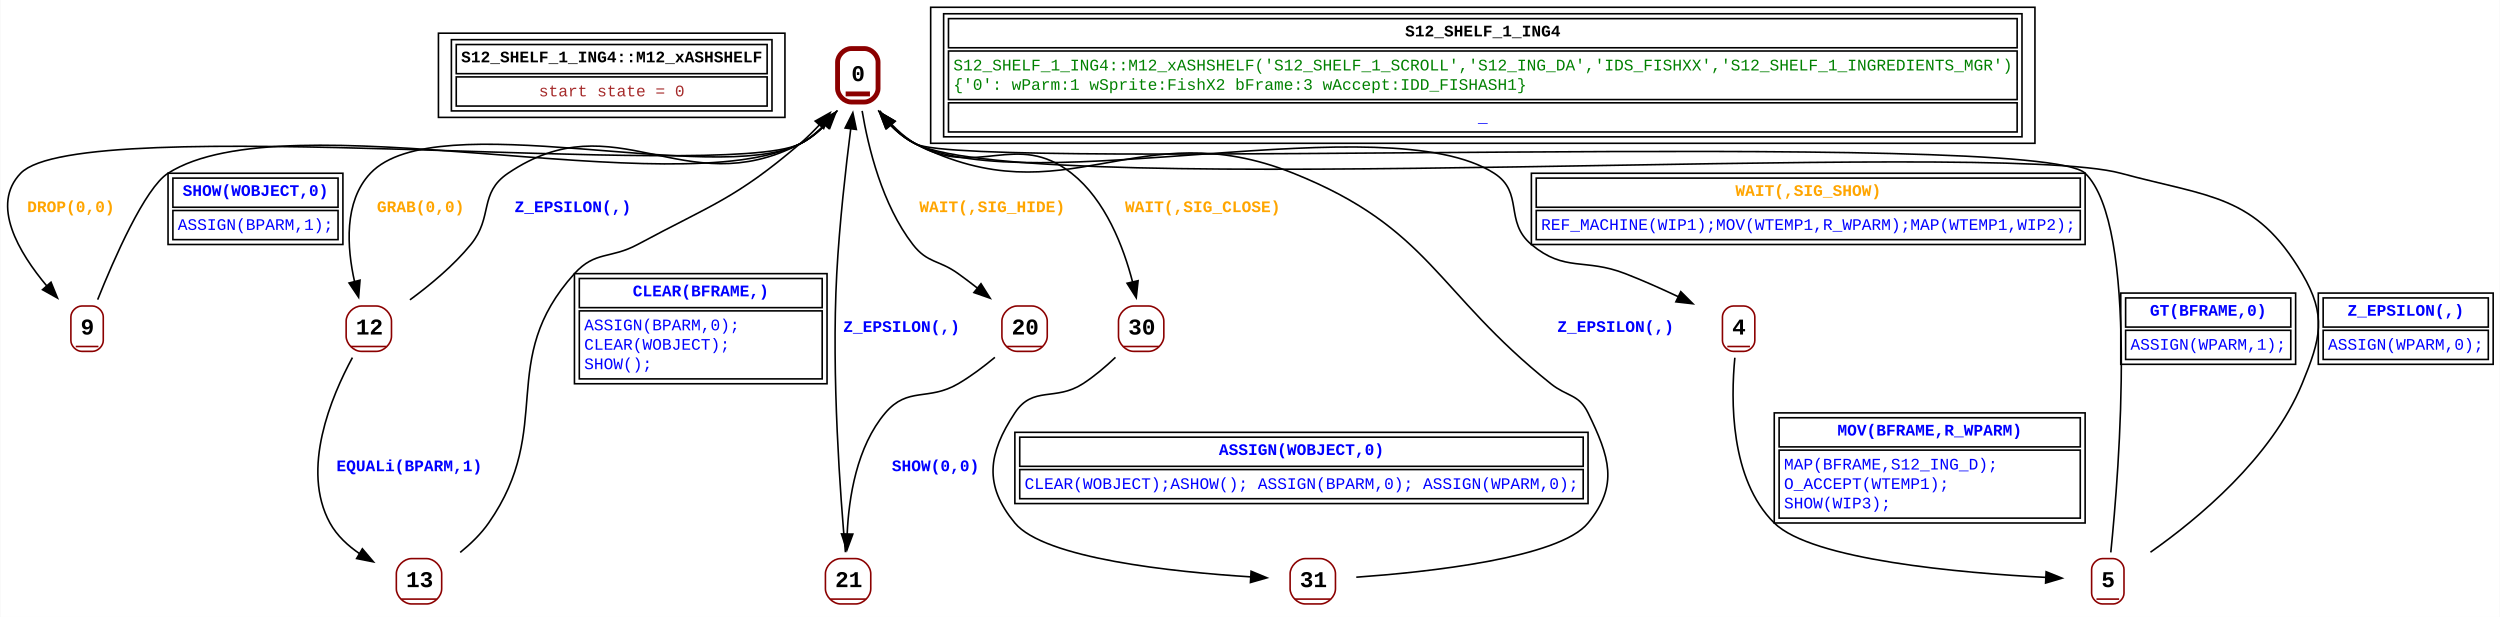
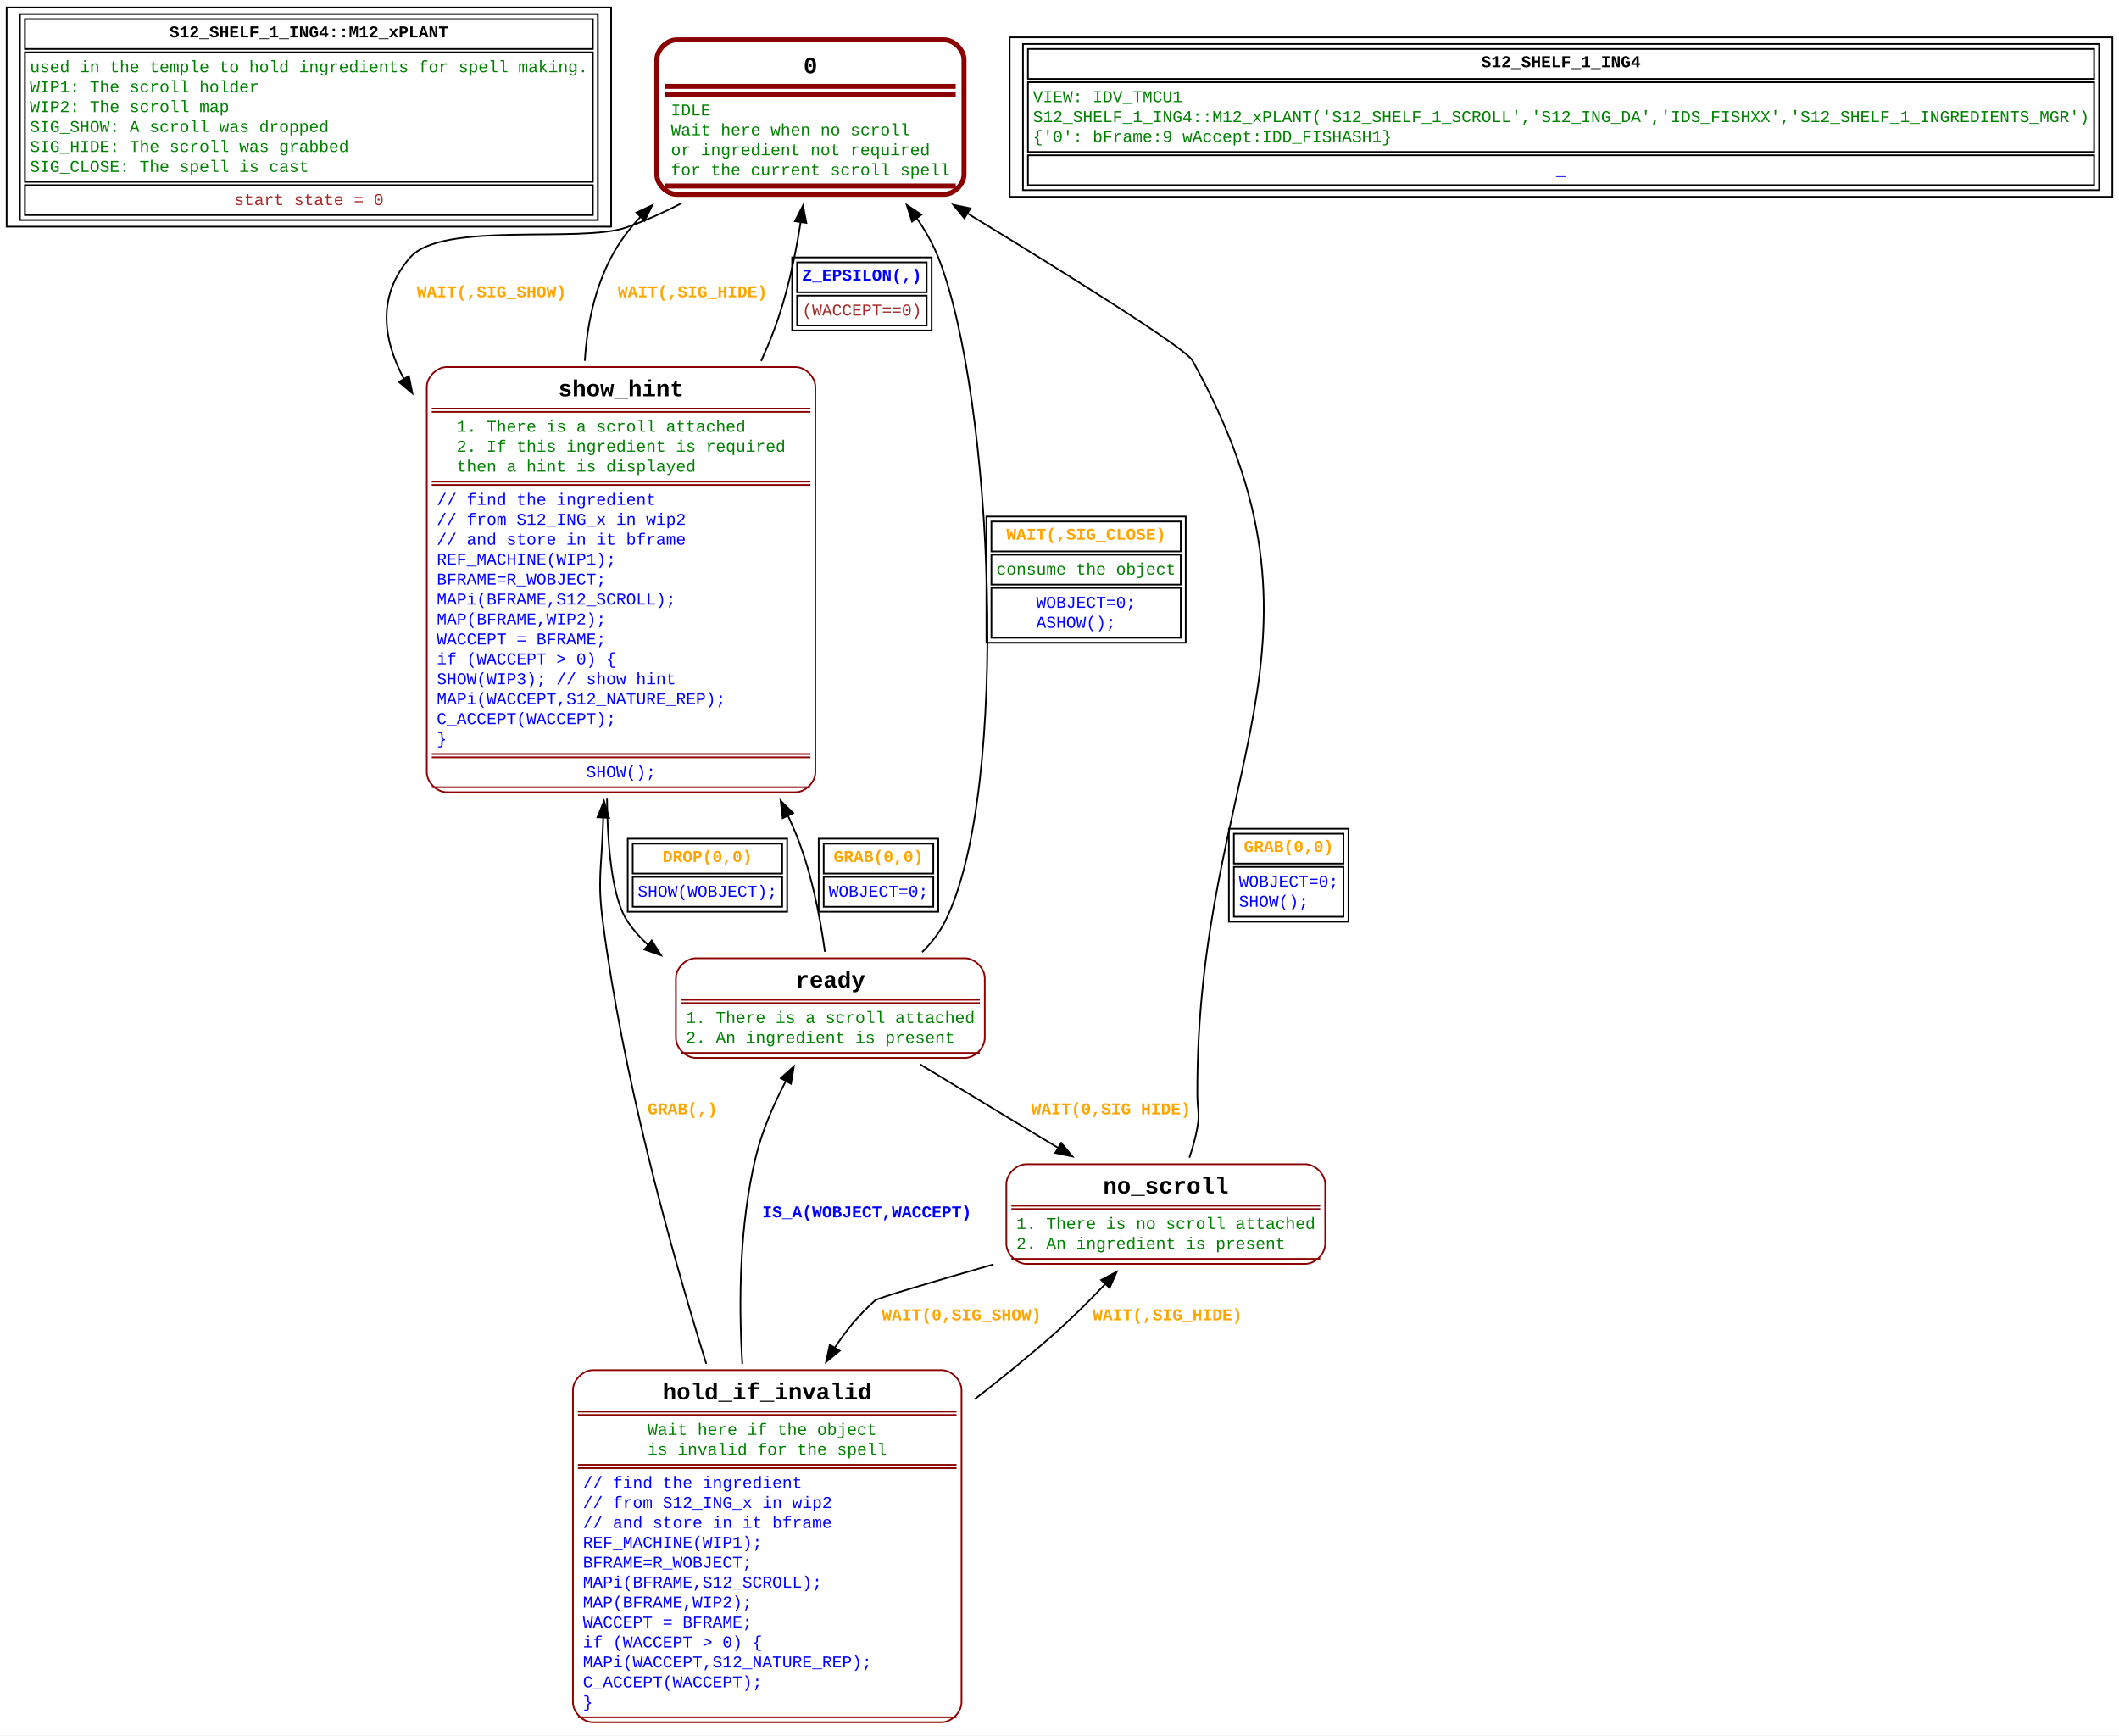
- <svg xmlns="http://www.w3.org/2000/svg" width="1544pt" height="381pt" viewBox="0.00 0.00 1543.56 381.00">
-   <g id="graph0" class="graph" transform="scale(1 1) rotate(0) translate(4 377)">
-     <polygon fill="white" stroke="none" points="-4,4 -4,-377 1539.56,-377 1539.56,4 -4,4" />
+ <svg xmlns="http://www.w3.org/2000/svg" width="1276pt" height="1045pt" viewBox="0.00 0.00 1276.00 1045.00">
+   <g id="graph0" class="graph" transform="scale(1 1) rotate(0) translate(4 1041)">
+     <polygon fill="white" stroke="none" points="-4,4 -4,-1041 1272,-1041 1272,4 -4,4" />
    <g id="node1" class="node">
-       <polygon fill="none" stroke="black" points="266.56,-304.5 266.56,-356.5 480.56,-356.5 480.56,-304.5 266.56,-304.5" />
-       <polygon fill="none" stroke="black" points="277.56,-331.5 277.56,-349.5 469.56,-349.5 469.56,-331.5 277.56,-331.5" />
-       <text text-anchor="start" x="280.56" y="-338.5" font-family="Courier New" font-weight="bold" font-size="10.00">S12_SHELF_1_ING4::M12_xASHSHELF</text>
-       <polygon fill="none" stroke="black" points="277.56,-311.5 277.56,-329.5 469.56,-329.5 469.56,-311.5 277.56,-311.5" />
-       <text text-anchor="start" x="328.56" y="-317.5" font-family="Courier New" font-size="10.00" fill="brown">start state = 0</text>
-       <polygon fill="none" stroke="black" points="274.56,-308.5 274.56,-352.5 472.56,-352.5 472.56,-308.5 274.56,-308.5" />
+       <polygon fill="none" stroke="black" points="0,-904.5 0,-1036.5 364,-1036.5 364,-904.5 0,-904.5" />
+       <polygon fill="none" stroke="black" points="11,-1011.5 11,-1029.5 353,-1029.5 353,-1011.5 11,-1011.5" />
+       <text text-anchor="start" x="97.99" y="-1018.5" font-family="Courier New" font-weight="bold" font-size="10.00">S12_SHELF_1_ING4::M12_xPLANT</text>
+       <polygon fill="none" stroke="black" points="11,-931.5 11,-1009.5 353,-1009.5 353,-931.5 11,-931.5" />
+       <text text-anchor="start" x="14" y="-997.5" font-family="Courier New" font-size="10.00" fill="green">used in the temple to hold ingredients for spell making.</text>
+       <text text-anchor="start" x="14" y="-985.5" font-family="Courier New" font-size="10.00" fill="green">WIP1: The scroll holder</text>
+       <text text-anchor="start" x="14" y="-973.5" font-family="Courier New" font-size="10.00" fill="green">WIP2: The scroll map</text>
+       <text text-anchor="start" x="14" y="-961.5" font-family="Courier New" font-size="10.00" fill="green">SIG_SHOW: A scroll was dropped</text>
+       <text text-anchor="start" x="14" y="-949.5" font-family="Courier New" font-size="10.00" fill="green">SIG_HIDE: The scroll was grabbed</text>
+       <text text-anchor="start" x="14" y="-937.5" font-family="Courier New" font-size="10.00" fill="green">SIG_CLOSE: The spell is cast</text>
+       <polygon fill="none" stroke="black" points="11,-911.5 11,-929.5 353,-929.5 353,-911.5 11,-911.5" />
+       <text text-anchor="start" x="136.99" y="-917.5" font-family="Courier New" font-size="10.00" fill="brown">start state = 0</text>
+       <polygon fill="none" stroke="black" points="8,-908.5 8,-1032.5 356,-1032.5 356,-908.5 8,-908.5" />
    </g>
    <g id="node2" class="node">
-       <polyline fill="none" stroke="darkred" stroke-width="3" points="518.06,-319 533.06,-319" />
-       <text text-anchor="start" x="521.56" y="-326.9" font-family="Courier New" font-weight="bold" font-size="14.00">0</text>
-       <path fill="none" stroke="darkred" stroke-width="3" d="M521.4,-314C521.4,-314 529.73,-314 529.73,-314 533.9,-314 538.06,-318.17 538.06,-322.33 538.06,-322.33 538.06,-338.67 538.06,-338.67 538.06,-342.83 533.9,-347 529.73,-347 529.73,-347 521.4,-347 521.4,-347 517.23,-347 513.06,-342.83 513.06,-338.67 513.06,-338.67 513.06,-322.33 513.06,-322.33 513.06,-318.17 517.23,-314 521.4,-314" />
+       <polyline fill="none" stroke="darkred" stroke-width="3" points="396.5,-989 571.5,-989" />
+       <text text-anchor="start" x="479.8" y="-996.9" font-family="Courier New" font-weight="bold" font-size="14.00">0</text>
+       <polyline fill="none" stroke="darkred" stroke-width="3" points="396.5,-929 571.5,-929" />
+       <polyline fill="none" stroke="darkred" stroke-width="3" points="571.5,-984 396.5,-984" />
+       <text text-anchor="start" x="400" y="-971.5" font-family="Courier New" font-size="10.00" fill="green">IDLE</text>
+       <text text-anchor="start" x="400" y="-959.5" font-family="Courier New" font-size="10.00" fill="green">Wait here when no scroll</text>
+       <text text-anchor="start" x="400" y="-947.5" font-family="Courier New" font-size="10.00" fill="green">or ingredient not required </text>
+       <text text-anchor="start" x="400" y="-935.5" font-family="Courier New" font-size="10.00" fill="green">for the current scroll spell</text>
+       <path fill="none" stroke="darkred" stroke-width="3" d="M403.5,-924C403.5,-924 564.5,-924 564.5,-924 570.5,-924 576.5,-930 576.5,-936 576.5,-936 576.5,-1005 576.5,-1005 576.5,-1011 570.5,-1017 564.5,-1017 564.5,-1017 403.5,-1017 403.5,-1017 397.5,-1017 391.5,-1011 391.5,-1005 391.5,-1005 391.5,-936 391.5,-936 391.5,-930 397.5,-924 403.5,-924" />
    </g>
    <g id="node3" class="node">
-       <polyline fill="none" stroke="darkred" points="42.56,-163 56.56,-163" />
-       <text text-anchor="start" x="45.56" y="-170.4" font-family="Courier New" font-weight="bold" font-size="14.00">9</text>
-       <path fill="none" stroke="darkred" d="M46.23,-160C46.23,-160 52.9,-160 52.9,-160 56.23,-160 59.56,-163.33 59.56,-166.67 59.56,-166.67 59.56,-181.33 59.56,-181.33 59.56,-184.67 56.23,-188 52.9,-188 52.9,-188 46.23,-188 46.23,-188 42.9,-188 39.56,-184.67 39.56,-181.33 39.56,-181.33 39.56,-166.67 39.56,-166.67 39.56,-163.33 42.9,-160 46.23,-160" />
+       <polyline fill="none" stroke="darkred" points="256,-795 484,-795" />
+       <text text-anchor="start" x="332.19" y="-802.4" font-family="Courier New" font-weight="bold" font-size="14.00">show_hint</text>
+       <polyline fill="none" stroke="darkred" points="256,-751 484,-751" />
+       <polyline fill="none" stroke="darkred" points="484,-793 256,-793" />
+       <text text-anchor="start" x="270.98" y="-781" font-family="Courier New" font-size="10.00" fill="green">1. There is a scroll attached</text>
+       <text text-anchor="start" x="270.98" y="-769" font-family="Courier New" font-size="10.00" fill="green">2. If this ingredient is required</text>
+       <text text-anchor="start" x="270.98" y="-757" font-family="Courier New" font-size="10.00" fill="green">   then a hint is displayed</text>
+       <polyline fill="none" stroke="darkred" points="256,-587 484,-587" />
+       <polyline fill="none" stroke="darkred" points="484,-749 256,-749" />
+       <text text-anchor="start" x="259" y="-737" font-family="Courier New" font-size="10.00" fill="blue">// find the ingredient</text>
+       <text text-anchor="start" x="259" y="-725" font-family="Courier New" font-size="10.00" fill="blue">// from S12_ING_x in wip2</text>
+       <text text-anchor="start" x="259" y="-713" font-family="Courier New" font-size="10.00" fill="blue">// and store in it bframe</text>
+       <text text-anchor="start" x="259" y="-701" font-family="Courier New" font-size="10.00" fill="blue">REF_MACHINE(WIP1);</text>
+       <text text-anchor="start" x="259" y="-689" font-family="Courier New" font-size="10.00" fill="blue">BFRAME=R_WOBJECT;</text>
+       <text text-anchor="start" x="259" y="-677" font-family="Courier New" font-size="10.00" fill="blue">MAPi(BFRAME,S12_SCROLL);</text>
+       <text text-anchor="start" x="259" y="-665" font-family="Courier New" font-size="10.00" fill="blue">MAP(BFRAME,WIP2);</text>
+       <text text-anchor="start" x="259" y="-653" font-family="Courier New" font-size="10.00" fill="blue">WACCEPT = BFRAME;</text>
+       <text text-anchor="start" x="259" y="-641" font-family="Courier New" font-size="10.00" fill="blue">if (WACCEPT &gt; 0) {</text>
+       <text text-anchor="start" x="259" y="-629" font-family="Courier New" font-size="10.00" fill="blue">        SHOW(WIP3); // show hint</text>
+       <text text-anchor="start" x="259" y="-617" font-family="Courier New" font-size="10.00" fill="blue">        MAPi(WACCEPT,S12_NATURE_REP);</text>
+       <text text-anchor="start" x="259" y="-605" font-family="Courier New" font-size="10.00" fill="blue">        C_ACCEPT(WACCEPT);</text>
+       <text text-anchor="start" x="259" y="-593" font-family="Courier New" font-size="10.00" fill="blue">}</text>
+       <polyline fill="none" stroke="darkred" points="256,-567 484,-567" />
+       <polyline fill="none" stroke="darkred" points="484,-585 256,-585" />
+       <text text-anchor="start" x="349" y="-573" font-family="Courier New" font-size="10.00" fill="blue">SHOW();</text>
+       <path fill="none" stroke="darkred" d="M265,-564C265,-564 475,-564 475,-564 481,-564 487,-570 487,-576 487,-576 487,-808 487,-808 487,-814 481,-820 475,-820 475,-820 265,-820 265,-820 259,-820 253,-814 253,-808 253,-808 253,-576 253,-576 253,-570 259,-564 265,-564" />
    </g>
    <g id="edge1" class="edge">
-       <path fill="none" stroke="black" d="M513.03,-308.83C507,-300.83 499.03,-292.53 489.56,-288 441.33,-264.89 45.67,-308.52 8.56,-270 -10.19,-250.53 7.28,-221.12 24.86,-200.18" />
-       <polygon fill="black" stroke="black" points="27.28,-202.73 31.29,-192.92 22.04,-198.08 27.28,-202.73" />
-       <text text-anchor="start" x="12.56" y="-246" font-family="Courier New" font-weight="bold" font-size="10.00" fill="orange">DROP(0,0)</text>
+       <path fill="none" stroke="black" d="M406.43,-918.62C395.52,-913 384.2,-907.9 373,-904 345.46,-894.4 262.16,-907.99 243,-886 223.38,-863.47 225.92,-837.72 239.4,-812.52" />
+       <polygon fill="black" stroke="black" points="242.24,-814.59 244.31,-804.2 236.21,-811.03 242.24,-814.59" />
+       <text text-anchor="start" x="247" y="-862" font-family="Courier New" font-weight="bold" font-size="10.00" fill="orange">WAIT(,SIG_SHOW)</text>
+     </g>
+     <g id="edge11" class="edge">
+       <path fill="none" stroke="black" d="M348.17,-823.75C349.47,-845.41 354.07,-866.98 364,-886 368.7,-895 374.87,-903.23 381.93,-910.71" />
+       <polygon fill="black" stroke="black" points="379.23,-912.97 388.82,-917.47 384.13,-907.97 379.23,-912.97" />
+       <text text-anchor="start" x="368" y="-862" font-family="Courier New" font-weight="bold" font-size="10.00" fill="orange">WAIT(,SIG_HIDE)</text>
+     </g>
+     <g id="edge12" class="edge">
+       <path fill="none" stroke="black" d="M454.34,-823.64C457.11,-829.75 459.69,-835.89 462,-842 469.82,-862.66 474.88,-886.25 478.15,-907.49" />
+       <polygon fill="black" stroke="black" points="474.65,-907.77 479.52,-917.18 481.58,-906.78 474.65,-907.77" />
+       <polygon fill="none" stroke="black" points="476,-865 476,-883 554,-883 554,-865 476,-865" />
+       <text text-anchor="start" x="479" y="-872" font-family="Courier New" font-weight="bold" font-size="10.00" fill="blue">Z_EPSILON(,)</text>
+       <polygon fill="none" stroke="black" points="476,-845 476,-863 554,-863 554,-845 476,-845" />
+       <text text-anchor="start" x="479" y="-851" font-family="Courier New" font-size="10.00" fill="brown">(WACCEPT==0)</text>
+       <polygon fill="none" stroke="black" points="473,-842 473,-886 557,-886 557,-842 473,-842" />
+     </g>
+     <g id="node5" class="node">
+       <polyline fill="none" stroke="darkred" points="406,-439 586,-439" />
+       <text text-anchor="start" x="475" y="-446.4" font-family="Courier New" font-weight="bold" font-size="14.00">ready</text>
+       <polyline fill="none" stroke="darkred" points="406,-407 586,-407" />
+       <polyline fill="none" stroke="darkred" points="586,-437 406,-437" />
+       <text text-anchor="start" x="409" y="-425" font-family="Courier New" font-size="10.00" fill="green">1. There is a scroll attached</text>
+       <text text-anchor="start" x="409" y="-413" font-family="Courier New" font-size="10.00" fill="green">2. An ingredient is present</text>
+       <path fill="none" stroke="darkred" d="M415,-404C415,-404 577,-404 577,-404 583,-404 589,-410 589,-416 589,-416 589,-452 589,-452 589,-458 583,-464 577,-464 577,-464 415,-464 415,-464 409,-464 403,-458 403,-452 403,-452 403,-416 403,-416 403,-410 409,-404 415,-404" />
+     </g>
+     <g id="edge10" class="edge">
+       <path fill="none" stroke="black" d="M361.51,-560.1C361.88,-528.03 365.07,-499.14 374,-486 377.55,-480.78 381.74,-476.09 386.41,-471.88" />
+       <polygon fill="black" stroke="black" points="388.45,-474.73 394.08,-465.76 384.08,-469.26 388.45,-474.73" />
+       <polygon fill="none" stroke="black" points="377,-515 377,-533 467,-533 467,-515 377,-515" />
+       <text text-anchor="start" x="395" y="-522" font-family="Courier New" font-weight="bold" font-size="10.00" fill="orange">DROP(0,0)</text>
+       <polygon fill="none" stroke="black" points="377,-495 377,-513 467,-513 467,-495 377,-495" />
+       <text text-anchor="start" x="380" y="-501" font-family="Courier New" font-size="10.00" fill="blue">SHOW(WOBJECT);</text>
+       <polygon fill="none" stroke="black" points="374,-492 374,-536 470,-536 470,-492 374,-492" />
    </g>
    <g id="node4" class="node">
-       <polyline fill="none" stroke="darkred" points="212.56,-163 234.56,-163" />
-       <text text-anchor="start" x="215.56" y="-170.4" font-family="Courier New" font-weight="bold" font-size="14.00">12</text>
-       <path fill="none" stroke="darkred" d="M218.9,-160C218.9,-160 228.23,-160 228.23,-160 232.9,-160 237.56,-164.67 237.56,-169.33 237.56,-169.33 237.56,-178.67 237.56,-178.67 237.56,-183.33 232.9,-188 228.23,-188 228.23,-188 218.9,-188 218.9,-188 214.23,-188 209.56,-183.33 209.56,-178.67 209.56,-178.67 209.56,-169.33 209.56,-169.33 209.56,-164.67 214.23,-160 218.9,-160" />
+       <polyline fill="none" stroke="darkred" points="344,-191 572,-191" />
+       <text text-anchor="start" x="394.99" y="-198.4" font-family="Courier New" font-weight="bold" font-size="14.00">hold_if_invalid</text>
+       <polyline fill="none" stroke="darkred" points="344,-159 572,-159" />
+       <polyline fill="none" stroke="darkred" points="572,-189 344,-189" />
+       <text text-anchor="start" x="385.99" y="-177" font-family="Courier New" font-size="10.00" fill="green">Wait here if the object</text>
+       <text text-anchor="start" x="385.99" y="-165" font-family="Courier New" font-size="10.00" fill="green">is invalid for the spell</text>
+       <polyline fill="none" stroke="darkred" points="344,-7 572,-7" />
+       <polyline fill="none" stroke="darkred" points="572,-157 344,-157" />
+       <text text-anchor="start" x="347" y="-145" font-family="Courier New" font-size="10.00" fill="blue">// find the ingredient</text>
+       <text text-anchor="start" x="347" y="-133" font-family="Courier New" font-size="10.00" fill="blue">// from S12_ING_x in wip2</text>
+       <text text-anchor="start" x="347" y="-121" font-family="Courier New" font-size="10.00" fill="blue">// and store in it bframe</text>
+       <text text-anchor="start" x="347" y="-109" font-family="Courier New" font-size="10.00" fill="blue">REF_MACHINE(WIP1);</text>
+       <text text-anchor="start" x="347" y="-97" font-family="Courier New" font-size="10.00" fill="blue">BFRAME=R_WOBJECT;</text>
+       <text text-anchor="start" x="347" y="-85" font-family="Courier New" font-size="10.00" fill="blue">MAPi(BFRAME,S12_SCROLL);</text>
+       <text text-anchor="start" x="347" y="-73" font-family="Courier New" font-size="10.00" fill="blue">MAP(BFRAME,WIP2);</text>
+       <text text-anchor="start" x="347" y="-61" font-family="Courier New" font-size="10.00" fill="blue">WACCEPT = BFRAME;</text>
+       <text text-anchor="start" x="347" y="-49" font-family="Courier New" font-size="10.00" fill="blue">if (WACCEPT &gt; 0) {</text>
+       <text text-anchor="start" x="347" y="-37" font-family="Courier New" font-size="10.00" fill="blue">        MAPi(WACCEPT,S12_NATURE_REP);</text>
+       <text text-anchor="start" x="347" y="-25" font-family="Courier New" font-size="10.00" fill="blue">        C_ACCEPT(WACCEPT);</text>
+       <text text-anchor="start" x="347" y="-13" font-family="Courier New" font-size="10.00" fill="blue">}</text>
+       <path fill="none" stroke="darkred" d="M353,-4C353,-4 563,-4 563,-4 569,-4 575,-10 575,-16 575,-16 575,-204 575,-204 575,-210 569,-216 563,-216 563,-216 353,-216 353,-216 347,-216 341,-210 341,-204 341,-204 341,-16 341,-16 341,-10 347,-4 353,-4" />
    </g>
    <g id="edge2" class="edge">
-       <path fill="none" stroke="black" d="M512.63,-308.53C506.63,-300.7 498.79,-292.59 489.56,-288 436.73,-261.69 265.09,-312.92 224.56,-270 208.03,-252.5 210.03,-224.07 214.8,-202.86" />
-       <polygon fill="black" stroke="black" points="218.13,-203.96 217.25,-193.41 211.35,-202.21 218.13,-203.96" />
-       <text text-anchor="start" x="228.56" y="-246" font-family="Courier New" font-weight="bold" font-size="10.00" fill="orange">GRAB(0,0)</text>
-     </g>
-     <g id="node5" class="node">
-       <polyline fill="none" stroke="darkred" points="1062.56,-163 1076.56,-163" />
-       <text text-anchor="start" x="1065.56" y="-170.4" font-family="Courier New" font-weight="bold" font-size="14.00">4</text>
-       <path fill="none" stroke="darkred" d="M1066.23,-160C1066.23,-160 1072.9,-160 1072.9,-160 1076.23,-160 1079.56,-163.33 1079.56,-166.67 1079.56,-166.67 1079.56,-181.33 1079.56,-181.33 1079.56,-184.67 1076.23,-188 1072.9,-188 1072.9,-188 1066.23,-188 1066.23,-188 1062.9,-188 1059.56,-184.67 1059.56,-181.33 1059.56,-181.33 1059.56,-166.67 1059.56,-166.67 1059.56,-163.33 1062.9,-160 1066.23,-160" />
+       <path fill="none" stroke="black" d="M421.28,-219.86C398.29,-293.92 370.85,-394.69 359,-486 355.8,-510.68 358.08,-517.13 359,-542 359.08,-544.24 359.17,-546.49 359.27,-548.76" />
+       <polygon fill="black" stroke="black" points="355.77,-548.87 359.73,-558.7 362.76,-548.55 355.77,-548.87" />
+       <text text-anchor="start" x="386" y="-370" font-family="Courier New" font-weight="bold" font-size="10.00" fill="orange">GRAB(,)</text>
    </g>
    <g id="edge3" class="edge">
-       <path fill="none" stroke="black" d="M538.13,-308.89C544.16,-300.9 552.13,-292.59 561.56,-288 632.98,-253.21 851.68,-312.85 918.56,-270 937.14,-258.1 924.62,-240.13 941.56,-226 962.29,-208.72 974.41,-217.78 999.56,-208 1010.46,-203.77 1022.03,-198.6 1032.57,-193.62" />
-       <polygon fill="black" stroke="black" points="1033.83,-196.89 1041.33,-189.4 1030.8,-190.59 1033.83,-196.89" />
-       <polygon fill="none" stroke="black" points="944.56,-249 944.56,-267 1280.56,-267 1280.56,-249 944.56,-249" />
-       <text text-anchor="start" x="1067.56" y="-256" font-family="Courier New" font-weight="bold" font-size="10.00" fill="orange">WAIT(,SIG_SHOW)</text>
-       <polygon fill="none" stroke="black" points="944.56,-229 944.56,-247 1280.56,-247 1280.56,-229 944.56,-229" />
-       <text text-anchor="start" x="947.56" y="-235" font-family="Courier New" font-size="10.00" fill="blue">REF_MACHINE(WIP1);MOV(WTEMP1,R_WPARM);MAP(WTEMP1,WIP2);</text>
-       <polygon fill="none" stroke="black" points="941.56,-226 941.56,-270 1283.56,-270 1283.56,-226 941.56,-226" />
+       <path fill="none" stroke="black" d="M443,-219.79C440.61,-259.36 441.5,-304.14 451,-344 454.78,-359.86 461.87,-376.09 469.32,-390.27" />
+       <polygon fill="black" stroke="black" points="466.16,-391.79 474.03,-398.88 472.3,-388.43 466.16,-391.79" />
+       <text text-anchor="start" x="455" y="-308" font-family="Courier New" font-weight="bold" font-size="10.00" fill="blue">IS_A(WOBJECT,WACCEPT)</text>
    </g>
    <g id="node6" class="node">
-       <polyline fill="none" stroke="darkred" points="617.56,-163 639.56,-163" />
-       <text text-anchor="start" x="620.56" y="-170.4" font-family="Courier New" font-weight="bold" font-size="14.00">20</text>
-       <path fill="none" stroke="darkred" d="M623.9,-160C623.9,-160 633.23,-160 633.23,-160 637.9,-160 642.56,-164.67 642.56,-169.33 642.56,-169.33 642.56,-178.67 642.56,-178.67 642.56,-183.33 637.9,-188 633.23,-188 633.23,-188 623.9,-188 623.9,-188 619.23,-188 614.56,-183.33 614.56,-178.67 614.56,-178.67 614.56,-169.33 614.56,-169.33 614.56,-164.67 619.23,-160 623.9,-160" />
+       <polyline fill="none" stroke="darkred" points="605,-315 791,-315" />
+       <text text-anchor="start" x="660.19" y="-322.4" font-family="Courier New" font-weight="bold" font-size="14.00">no_scroll</text>
+       <polyline fill="none" stroke="darkred" points="605,-283 791,-283" />
+       <polyline fill="none" stroke="darkred" points="791,-313 605,-313" />
+       <text text-anchor="start" x="608" y="-301" font-family="Courier New" font-size="10.00" fill="green">1. There is no scroll attached</text>
+       <text text-anchor="start" x="608" y="-289" font-family="Courier New" font-size="10.00" fill="green">2. An ingredient is present</text>
+       <path fill="none" stroke="darkred" d="M614,-280C614,-280 782,-280 782,-280 788,-280 794,-286 794,-292 794,-292 794,-328 794,-328 794,-334 788,-340 782,-340 782,-340 614,-340 614,-340 608,-340 602,-334 602,-328 602,-328 602,-292 602,-292 602,-286 608,-280 614,-280" />
    </g>
    <g id="edge4" class="edge">
-       <path fill="none" stroke="black" d="M528.23,-308.51C531.97,-286.11 540.59,-250.53 559.56,-226 568.62,-214.3 575.56,-216.65 587.56,-208 591.48,-205.18 595.53,-202.11 599.49,-199.02" />
-       <polygon fill="black" stroke="black" points="601.63,-201.79 607.28,-192.83 597.27,-196.32 601.63,-201.79" />
-       <text text-anchor="start" x="563.56" y="-246" font-family="Courier New" font-weight="bold" font-size="10.00" fill="orange">WAIT(,SIG_HIDE)</text>
+       <path fill="none" stroke="black" d="M583,-198.54C599.51,-211.32 615.92,-224.68 631,-238 641.42,-247.21 652.04,-257.8 661.66,-267.95" />
+       <polygon fill="black" stroke="black" points="659.07,-270.31 668.45,-275.23 664.19,-265.53 659.07,-270.31" />
+       <text text-anchor="start" x="654" y="-246" font-family="Courier New" font-weight="bold" font-size="10.00" fill="orange">WAIT(,SIG_HIDE)</text>
+     </g>
+     <g id="edge9" class="edge">
+       <path fill="none" stroke="black" d="M551.29,-467.69C556.78,-473.11 561.58,-479.22 565,-486 605.03,-565.37 593.83,-803.39 561,-886 557.72,-894.25 553.22,-902.17 548.02,-909.64" />
+       <polygon fill="black" stroke="black" points="545.23,-907.53 542.01,-917.63 550.82,-911.74 545.23,-907.53" />
+       <polygon fill="none" stroke="black" points="593,-709 593,-727 707,-727 707,-709 593,-709" />
+       <text text-anchor="start" x="601.99" y="-716" font-family="Courier New" font-weight="bold" font-size="10.00" fill="orange">WAIT(,SIG_CLOSE)</text>
+       <polygon fill="none" stroke="black" points="593,-689 593,-707 707,-707 707,-689 593,-689" />
+       <text text-anchor="start" x="596" y="-695" font-family="Courier New" font-size="10.00" fill="green">consume the object</text>
+       <polygon fill="none" stroke="black" points="593,-657 593,-687 707,-687 707,-657 593,-657" />
+       <text text-anchor="start" x="620" y="-675" font-family="Courier New" font-size="10.00" fill="blue">WOBJECT=0;</text>
+       <text text-anchor="start" x="620" y="-663" font-family="Courier New" font-size="10.00" fill="blue">ASHOW();</text>
+       <polygon fill="none" stroke="black" points="590,-654 590,-730 710,-730 710,-654 590,-654" />
+     </g>
+     <g id="edge7" class="edge">
+       <path fill="none" stroke="black" d="M492.75,-467.87C489.76,-489.59 484.19,-518.31 474,-542 472.86,-544.66 471.66,-547.33 470.42,-549.99" />
+       <polygon fill="black" stroke="black" points="467.32,-548.35 466.07,-558.87 473.61,-551.43 467.32,-548.35" />
+       <polygon fill="none" stroke="black" points="492,-515 492,-533 558,-533 558,-515 492,-515" />
+       <text text-anchor="start" x="498" y="-522" font-family="Courier New" font-weight="bold" font-size="10.00" fill="orange">GRAB(0,0)</text>
+       <polygon fill="none" stroke="black" points="492,-495 492,-513 558,-513 558,-495 492,-495" />
+       <text text-anchor="start" x="495" y="-501" font-family="Courier New" font-size="10.00" fill="blue">WOBJECT=0;</text>
+       <polygon fill="none" stroke="black" points="489,-492 489,-536 561,-536 561,-492 489,-492" />
+     </g>
+     <g id="edge8" class="edge">
+       <path fill="none" stroke="black" d="M550.14,-400.07C569.91,-388.06 592.45,-374.4 613,-362 619.69,-357.97 626.67,-353.76 633.64,-349.57" />
+       <polygon fill="black" stroke="black" points="635.04,-352.81 641.81,-344.66 631.44,-346.81 635.04,-352.81" />
+       <text text-anchor="start" x="617" y="-370" font-family="Courier New" font-weight="bold" font-size="10.00" fill="orange">WAIT(0,SIG_HIDE)</text>
+     </g>
+     <g id="edge5" class="edge">
+       <path fill="none" stroke="black" d="M712.22,-343.99C714.2,-349.89 715.93,-356.05 717,-362 718.58,-370.75 717.03,-373.11 717,-382 716.33,-578.45 809.35,-652.24 714,-824 709.95,-831.3 640.17,-874.95 578.53,-912.55" />
+       <polygon fill="black" stroke="black" points="576.73,-909.55 570.01,-917.74 580.37,-915.53 576.73,-909.55" />
+       <polygon fill="none" stroke="black" points="739,-521 739,-539 805,-539 805,-521 739,-521" />
+       <text text-anchor="start" x="745" y="-528" font-family="Courier New" font-weight="bold" font-size="10.00" fill="orange">GRAB(0,0)</text>
+       <polygon fill="none" stroke="black" points="739,-489 739,-519 805,-519 805,-489 739,-489" />
+       <text text-anchor="start" x="742" y="-507" font-family="Courier New" font-size="10.00" fill="blue">WOBJECT=0;</text>
+       <text text-anchor="start" x="742" y="-495" font-family="Courier New" font-size="10.00" fill="blue">SHOW();</text>
+       <polygon fill="none" stroke="black" points="736,-486 736,-542 808,-542 808,-486 736,-486" />
+     </g>
+     <g id="edge6" class="edge">
+       <path fill="none" stroke="black" d="M594.26,-279.7C557.47,-269.14 524.64,-259.44 523,-258 513.58,-249.76 505.47,-239.89 498.49,-229.22" />
+       <polygon fill="black" stroke="black" points="501.64,-227.65 493.44,-220.94 495.66,-231.3 501.64,-227.65" />
+       <text text-anchor="start" x="527" y="-246" font-family="Courier New" font-weight="bold" font-size="10.00" fill="orange">WAIT(0,SIG_SHOW)</text>
    </g>
    <g id="node7" class="node">
-       <polyline fill="none" stroke="darkred" points="689.56,-163 711.56,-163" />
-       <text text-anchor="start" x="692.56" y="-170.4" font-family="Courier New" font-weight="bold" font-size="14.00">30</text>
-       <path fill="none" stroke="darkred" d="M695.9,-160C695.9,-160 705.23,-160 705.23,-160 709.9,-160 714.56,-164.67 714.56,-169.33 714.56,-169.33 714.56,-178.67 714.56,-178.67 714.56,-183.33 709.9,-188 705.23,-188 705.23,-188 695.9,-188 695.9,-188 691.23,-188 686.56,-183.33 686.56,-178.67 686.56,-178.67 686.56,-169.33 686.56,-169.33 686.56,-164.67 691.23,-160 695.9,-160" />
-     </g>
-     <g id="edge5" class="edge">
-       <path fill="none" stroke="black" d="M539.13,-308.63C545.12,-301.01 552.79,-293.03 561.56,-288 599.22,-266.4 623.42,-296.81 657.56,-270 678.59,-253.49 689.67,-224.42 695.28,-202.77" />
-       <polygon fill="black" stroke="black" points="698.67,-203.64 697.52,-193.11 691.85,-202.06 698.67,-203.64" />
-       <text text-anchor="start" x="690.56" y="-246" font-family="Courier New" font-weight="bold" font-size="10.00" fill="orange">WAIT(,SIG_CLOSE)</text>
-     </g>
-     <g id="edge16" class="edge">
-       <path fill="none" stroke="black" d="M56.09,-191.94C66.02,-216.72 85.25,-260.9 99.56,-270 172.78,-316.54 411.49,-250.17 489.56,-288 495.61,-290.93 501.06,-295.39 505.78,-300.32" />
-       <polygon fill="black" stroke="black" points="502.9,-302.34 512.03,-307.71 508.24,-297.81 502.9,-302.34" />
-       <polygon fill="none" stroke="black" points="102.56,-249 102.56,-267 204.56,-267 204.56,-249 102.56,-249" />
-       <text text-anchor="start" x="108.56" y="-256" font-family="Courier New" font-weight="bold" font-size="10.00" fill="blue">SHOW(WOBJECT,0)</text>
-       <polygon fill="none" stroke="black" points="102.56,-229 102.56,-247 204.56,-247 204.56,-229 102.56,-229" />
-       <text text-anchor="start" x="105.56" y="-235" font-family="Courier New" font-size="10.00" fill="blue">ASSIGN(BPARM,1);</text>
-       <polygon fill="none" stroke="black" points="99.56,-226 99.56,-270 207.56,-270 207.56,-226 99.56,-226" />
-     </g>
-     <g id="edge7" class="edge">
-       <path fill="none" stroke="black" d="M248.96,-191.82C261.36,-200.91 275.87,-212.93 286.56,-226 300.54,-243.07 291.28,-257.64 309.56,-270 376.17,-315.02 418.18,-251.02 489.56,-288 495.28,-290.96 500.49,-295.25 505.05,-299.95" />
-       <polygon fill="black" stroke="black" points="502.39,-302.23 511.56,-307.53 507.7,-297.66 502.39,-302.23" />
-       <text text-anchor="start" x="313.56" y="-246" font-family="Courier New" font-weight="bold" font-size="10.00" fill="blue">Z_EPSILON(,)</text>
-     </g>
-     <g id="node8" class="node">
-       <polyline fill="none" stroke="darkred" points="243.56,-7 265.56,-7" />
-       <text text-anchor="start" x="246.56" y="-14.4" font-family="Courier New" font-weight="bold" font-size="14.00">13</text>
-       <path fill="none" stroke="darkred" d="M249.9,-4C249.9,-4 259.23,-4 259.23,-4 263.9,-4 268.56,-8.67 268.56,-13.33 268.56,-13.33 268.56,-22.67 268.56,-22.67 268.56,-27.33 263.9,-32 259.23,-32 259.23,-32 249.9,-32 249.9,-32 245.23,-32 240.56,-27.33 240.56,-22.67 240.56,-22.67 240.56,-13.33 240.56,-13.33 240.56,-8.67 245.23,-4 249.9,-4" />
-     </g>
-     <g id="edge6" class="edge">
-       <path fill="none" stroke="black" d="M213.43,-156.15C200.38,-132.07 181.41,-87.07 199.56,-54 203.85,-46.19 210.71,-39.87 218.14,-34.86" />
-       <polygon fill="black" stroke="black" points="219.58,-38.08 226.42,-29.99 216.03,-32.05 219.58,-38.08" />
-       <text text-anchor="start" x="203.56" y="-86" font-family="Courier New" font-weight="bold" font-size="10.00" fill="blue">EQUALi(BPARM,1)</text>
-     </g>
-     <g id="node11" class="node">
-       <polyline fill="none" stroke="darkred" points="1290.56,-7 1304.56,-7" />
-       <text text-anchor="start" x="1293.56" y="-14.4" font-family="Courier New" font-weight="bold" font-size="14.00">5</text>
-       <path fill="none" stroke="darkred" d="M1294.23,-4C1294.23,-4 1300.9,-4 1300.9,-4 1304.23,-4 1307.56,-7.33 1307.56,-10.67 1307.56,-10.67 1307.56,-25.33 1307.56,-25.33 1307.56,-28.67 1304.23,-32 1300.9,-32 1300.9,-32 1294.23,-32 1294.23,-32 1290.9,-32 1287.56,-28.67 1287.56,-25.33 1287.56,-25.33 1287.56,-10.67 1287.56,-10.67 1287.56,-7.33 1290.9,-4 1294.23,-4" />
-     </g>
-     <g id="edge13" class="edge">
-       <path fill="none" stroke="black" d="M1067.23,-156.07C1064.71,-130.2 1064.18,-80.99 1091.56,-54 1114.74,-31.15 1206.63,-23.14 1259.52,-20.39" />
-       <polygon fill="black" stroke="black" points="1259.47,-23.9 1269.3,-19.92 1259.14,-16.9 1259.47,-23.9" />
-       <polygon fill="none" stroke="black" points="1094.56,-101 1094.56,-119 1280.56,-119 1280.56,-101 1094.56,-101" />
-       <text text-anchor="start" x="1130.56" y="-108" font-family="Courier New" font-weight="bold" font-size="10.00" fill="blue">MOV(BFRAME,R_WPARM)</text>
-       <polygon fill="none" stroke="black" points="1094.56,-57 1094.56,-99 1280.56,-99 1280.56,-57 1094.56,-57" />
-       <text text-anchor="start" x="1097.56" y="-87" font-family="Courier New" font-size="10.00" fill="blue">        MAP(BFRAME,S12_ING_D);</text>
-       <text text-anchor="start" x="1097.56" y="-75" font-family="Courier New" font-size="10.00" fill="blue">        O_ACCEPT(WTEMP1);</text>
-       <text text-anchor="start" x="1097.56" y="-63" font-family="Courier New" font-size="10.00" fill="blue">        SHOW(WIP3);</text>
-       <polygon fill="none" stroke="black" points="1091.56,-54 1091.56,-122 1283.56,-122 1283.56,-54 1091.56,-54" />
-     </g>
-     <g id="node9" class="node">
-       <polyline fill="none" stroke="darkred" points="508.56,-7 530.56,-7" />
-       <text text-anchor="start" x="511.56" y="-14.4" font-family="Courier New" font-weight="bold" font-size="14.00">21</text>
-       <path fill="none" stroke="darkred" d="M514.9,-4C514.9,-4 524.23,-4 524.23,-4 528.9,-4 533.56,-8.67 533.56,-13.33 533.56,-13.33 533.56,-22.67 533.56,-22.67 533.56,-27.33 528.9,-32 524.23,-32 524.23,-32 514.9,-32 514.9,-32 510.23,-32 505.56,-27.33 505.56,-22.67 505.56,-22.67 505.56,-13.33 505.56,-13.33 505.56,-8.67 510.23,-4 514.9,-4" />
-     </g>
-     <g id="edge9" class="edge">
-       <path fill="none" stroke="black" d="M610.23,-156.31C603.43,-150.66 595.45,-144.61 587.56,-140 568.97,-129.13 556.52,-138.41 542.56,-122 524.85,-101.18 519.97,-69.65 518.98,-46.96" />
-       <polygon fill="black" stroke="black" points="522.49,-47.14 518.8,-37.21 515.49,-47.27 522.49,-47.14" />
-       <text text-anchor="start" x="546.56" y="-86" font-family="Courier New" font-weight="bold" font-size="10.00" fill="blue">SHOW(0,0)</text>
-     </g>
-     <g id="node10" class="node">
-       <polyline fill="none" stroke="darkred" points="795.56,-7 817.56,-7" />
-       <text text-anchor="start" x="798.56" y="-14.4" font-family="Courier New" font-weight="bold" font-size="14.00">31</text>
-       <path fill="none" stroke="darkred" d="M801.9,-4C801.9,-4 811.23,-4 811.23,-4 815.9,-4 820.56,-8.67 820.56,-13.33 820.56,-13.33 820.56,-22.67 820.56,-22.67 820.56,-27.33 815.9,-32 811.23,-32 811.23,-32 801.9,-32 801.9,-32 797.23,-32 792.56,-27.33 792.56,-22.67 792.56,-22.67 792.56,-13.33 792.56,-13.33 792.56,-8.67 797.23,-4 801.9,-4" />
-     </g>
-     <g id="edge11" class="edge">
-       <path fill="none" stroke="black" d="M684.69,-156.3C678.74,-150.64 671.69,-144.6 664.56,-140 647.5,-128.98 633.74,-138.95 622.56,-122 605.93,-96.77 603.29,-77.28 622.56,-54 640.71,-32.07 720.09,-23.77 768.46,-20.71" />
-       <polygon fill="black" stroke="black" points="768.45,-24.21 778.23,-20.14 768.05,-17.23 768.45,-24.21" />
-       <polygon fill="none" stroke="black" points="625.56,-89 625.56,-107 973.56,-107 973.56,-89 625.56,-89" />
-       <text text-anchor="start" x="748.56" y="-96" font-family="Courier New" font-weight="bold" font-size="10.00" fill="blue">ASSIGN(WOBJECT,0)</text>
-       <polygon fill="none" stroke="black" points="625.56,-69 625.56,-87 973.56,-87 973.56,-69 625.56,-69" />
-       <text text-anchor="start" x="628.56" y="-75" font-family="Courier New" font-size="10.00" fill="blue">CLEAR(WOBJECT);ASHOW(); ASSIGN(BPARM,0); ASSIGN(WPARM,0);</text>
-       <polygon fill="none" stroke="black" points="622.56,-66 622.56,-110 976.56,-110 976.56,-66 622.56,-66" />
-     </g>
-     <g id="edge8" class="edge">
-       <path fill="none" stroke="black" d="M280,-35.82C286.42,-41.04 292.83,-47.21 297.56,-54 339,-113.35 302.03,-154.3 350.56,-208 363.37,-222.16 372.75,-216.95 389.56,-226 435.61,-250.78 449.76,-254.09 489.56,-288 493.79,-291.6 497.95,-295.71 501.87,-299.9" />
-       <polygon fill="black" stroke="black" points="499.23,-302.21 508.48,-307.38 504.48,-297.57 499.23,-302.21" />
-       <polygon fill="none" stroke="black" points="353.56,-187 353.56,-205 503.56,-205 503.56,-187 353.56,-187" />
-       <text text-anchor="start" x="386.56" y="-194" font-family="Courier New" font-weight="bold" font-size="10.00" fill="blue">CLEAR(BFRAME,)</text>
-       <polygon fill="none" stroke="black" points="353.56,-143 353.56,-185 503.56,-185 503.56,-143 353.56,-143" />
-       <text text-anchor="start" x="356.56" y="-173" font-family="Courier New" font-size="10.00" fill="blue">        ASSIGN(BPARM,0);</text>
-       <text text-anchor="start" x="356.56" y="-161" font-family="Courier New" font-size="10.00" fill="blue">        CLEAR(WOBJECT);</text>
-       <text text-anchor="start" x="356.56" y="-149" font-family="Courier New" font-size="10.00" fill="blue">        SHOW();</text>
-       <polygon fill="none" stroke="black" points="350.56,-140 350.56,-208 506.56,-208 506.56,-140 350.56,-140" />
-     </g>
-     <g id="edge10" class="edge">
-       <path fill="none" stroke="black" d="M517.91,-35.95C514.91,-69.04 509.18,-144.55 512.56,-208 514.2,-238.58 518.12,-273.32 521.24,-297.79" />
-       <polygon fill="black" stroke="black" points="517.73,-297.95 522.49,-307.41 524.67,-297.05 517.73,-297.95" />
-       <text text-anchor="start" x="516.56" y="-172" font-family="Courier New" font-weight="bold" font-size="10.00" fill="blue">Z_EPSILON(,)</text>
-     </g>
-     <g id="edge12" class="edge">
-       <path fill="none" stroke="black" d="M833.42,-20.52C876.7,-23.6 958.81,-32.22 976.56,-54 995.66,-77.43 989.8,-94.83 976.56,-122 970.88,-133.67 963.7,-131.89 953.56,-140 882.29,-197.02 879.29,-236.04 794.56,-270 698.16,-308.65 654.32,-241.27 561.56,-288 555.81,-290.9 550.59,-295.15 546.02,-299.85" />
-       <polygon fill="black" stroke="black" points="543.37,-297.56 539.51,-307.43 548.68,-302.12 543.37,-297.56" />
-       <text text-anchor="start" x="957.56" y="-172" font-family="Courier New" font-weight="bold" font-size="10.00" fill="blue">Z_EPSILON(,)</text>
-     </g>
-     <g id="edge14" class="edge">
-       <path fill="none" stroke="black" d="M1299.41,-35.84C1304.58,-86.8 1316.78,-237.79 1283.56,-270 1254.76,-297.93 597.86,-270.89 561.56,-288 555.49,-290.87 550.02,-295.3 545.3,-300.22" />
-       <polygon fill="black" stroke="black" points="542.84,-297.72 539.05,-307.61 548.18,-302.23 542.84,-297.72" />
-       <polygon fill="none" stroke="black" points="1308.56,-175 1308.56,-193 1410.56,-193 1410.56,-175 1308.56,-175" />
-       <text text-anchor="start" x="1323.56" y="-182" font-family="Courier New" font-weight="bold" font-size="10.00" fill="blue">GT(BFRAME,0)</text>
-       <polygon fill="none" stroke="black" points="1308.56,-155 1308.56,-173 1410.56,-173 1410.56,-155 1308.56,-155" />
-       <text text-anchor="start" x="1311.56" y="-161" font-family="Courier New" font-size="10.00" fill="blue">ASSIGN(WPARM,1);</text>
-       <polygon fill="none" stroke="black" points="1305.56,-152 1305.56,-196 1413.56,-196 1413.56,-152 1305.56,-152" />
-     </g>
-     <g id="edge15" class="edge">
-       <path fill="none" stroke="black" d="M1323.91,-35.95C1353.15,-56.52 1398.7,-94.18 1417.56,-140 1429.07,-167.95 1432.91,-181.96 1417.56,-208 1388.67,-257.01 1360.48,-255.1 1305.56,-270 1225.76,-291.65 636.37,-252.76 561.56,-288 555.48,-290.86 550.02,-295.3 545.3,-300.22" />
-       <polygon fill="black" stroke="black" points="542.84,-297.71 539.05,-307.61 548.18,-302.23 542.84,-297.71" />
-       <polygon fill="none" stroke="black" points="1430.56,-175 1430.56,-193 1532.56,-193 1532.56,-175 1430.56,-175" />
-       <text text-anchor="start" x="1445.56" y="-182" font-family="Courier New" font-weight="bold" font-size="10.00" fill="blue">Z_EPSILON(,)</text>
-       <polygon fill="none" stroke="black" points="1430.56,-155 1430.56,-173 1532.56,-173 1532.56,-155 1430.56,-155" />
-       <text text-anchor="start" x="1433.56" y="-161" font-family="Courier New" font-size="10.00" fill="blue">ASSIGN(WPARM,0);</text>
-       <polygon fill="none" stroke="black" points="1427.56,-152 1427.56,-196 1535.56,-196 1535.56,-152 1427.56,-152" />
-     </g>
-     <g id="node12" class="node">
-       <polygon fill="none" stroke="black" points="570.56,-288.5 570.56,-372.5 1252.56,-372.5 1252.56,-288.5 570.56,-288.5" />
-       <polygon fill="none" stroke="black" points="581.56,-347.5 581.56,-365.5 1241.56,-365.5 1241.56,-347.5 581.56,-347.5" />
-       <text text-anchor="start" x="863.56" y="-354.5" font-family="Courier New" font-weight="bold" font-size="10.00">S12_SHELF_1_ING4</text>
-       <polygon fill="none" stroke="black" points="581.56,-315.5 581.56,-345.5 1241.56,-345.5 1241.56,-315.5 581.56,-315.5" />
-       <text text-anchor="start" x="584.56" y="-333.5" font-family="Courier New" font-size="10.00" fill="green">S12_SHELF_1_ING4::M12_xASHSHELF('S12_SHELF_1_SCROLL','S12_ING_DA','IDS_FISHXX','S12_SHELF_1_INGREDIENTS_MGR')</text>
-       <text text-anchor="start" x="584.56" y="-321.5" font-family="Courier New" font-size="10.00" fill="green">{'0': wParm:1 wSprite:FishX2 bFrame:3 wAccept:IDD_FISHASH1}</text>
-       <polygon fill="none" stroke="black" points="581.56,-295.5 581.56,-313.5 1241.56,-313.5 1241.56,-295.5 581.56,-295.5" />
-       <text text-anchor="start" x="908.56" y="-301.5" font-family="Courier New" font-size="10.00" fill="blue">_</text>
-       <polygon fill="none" stroke="black" points="578.56,-292.5 578.56,-368.5 1244.56,-368.5 1244.56,-292.5 578.56,-292.5" />
+       <polygon fill="none" stroke="black" points="604,-922.5 604,-1018.5 1268,-1018.5 1268,-922.5 604,-922.5" />
+       <polygon fill="none" stroke="black" points="615,-993.5 615,-1011.5 1257,-1011.5 1257,-993.5 615,-993.5" />
+       <text text-anchor="start" x="887.99" y="-1000.5" font-family="Courier New" font-weight="bold" font-size="10.00">S12_SHELF_1_ING4</text>
+       <polygon fill="none" stroke="black" points="615,-949.5 615,-991.5 1257,-991.5 1257,-949.5 615,-949.5" />
+       <text text-anchor="start" x="618" y="-979.5" font-family="Courier New" font-size="10.00" fill="green">VIEW: IDV_TMCU1</text>
+       <text text-anchor="start" x="618" y="-967.5" font-family="Courier New" font-size="10.00" fill="green">S12_SHELF_1_ING4::M12_xPLANT('S12_SHELF_1_SCROLL','S12_ING_DA','IDS_FISHXX','S12_SHELF_1_INGREDIENTS_MGR')</text>
+       <text text-anchor="start" x="618" y="-955.5" font-family="Courier New" font-size="10.00" fill="green">{'0': bFrame:9 wAccept:IDD_FISHASH1}</text>
+       <polygon fill="none" stroke="black" points="615,-929.5 615,-947.5 1257,-947.5 1257,-929.5 615,-929.5" />
+       <text text-anchor="start" x="933" y="-935.5" font-family="Courier New" font-size="10.00" fill="blue">_</text>
+       <polygon fill="none" stroke="black" points="612,-926.5 612,-1014.5 1260,-1014.5 1260,-926.5 612,-926.5" />
    </g>
  </g>
</svg>
